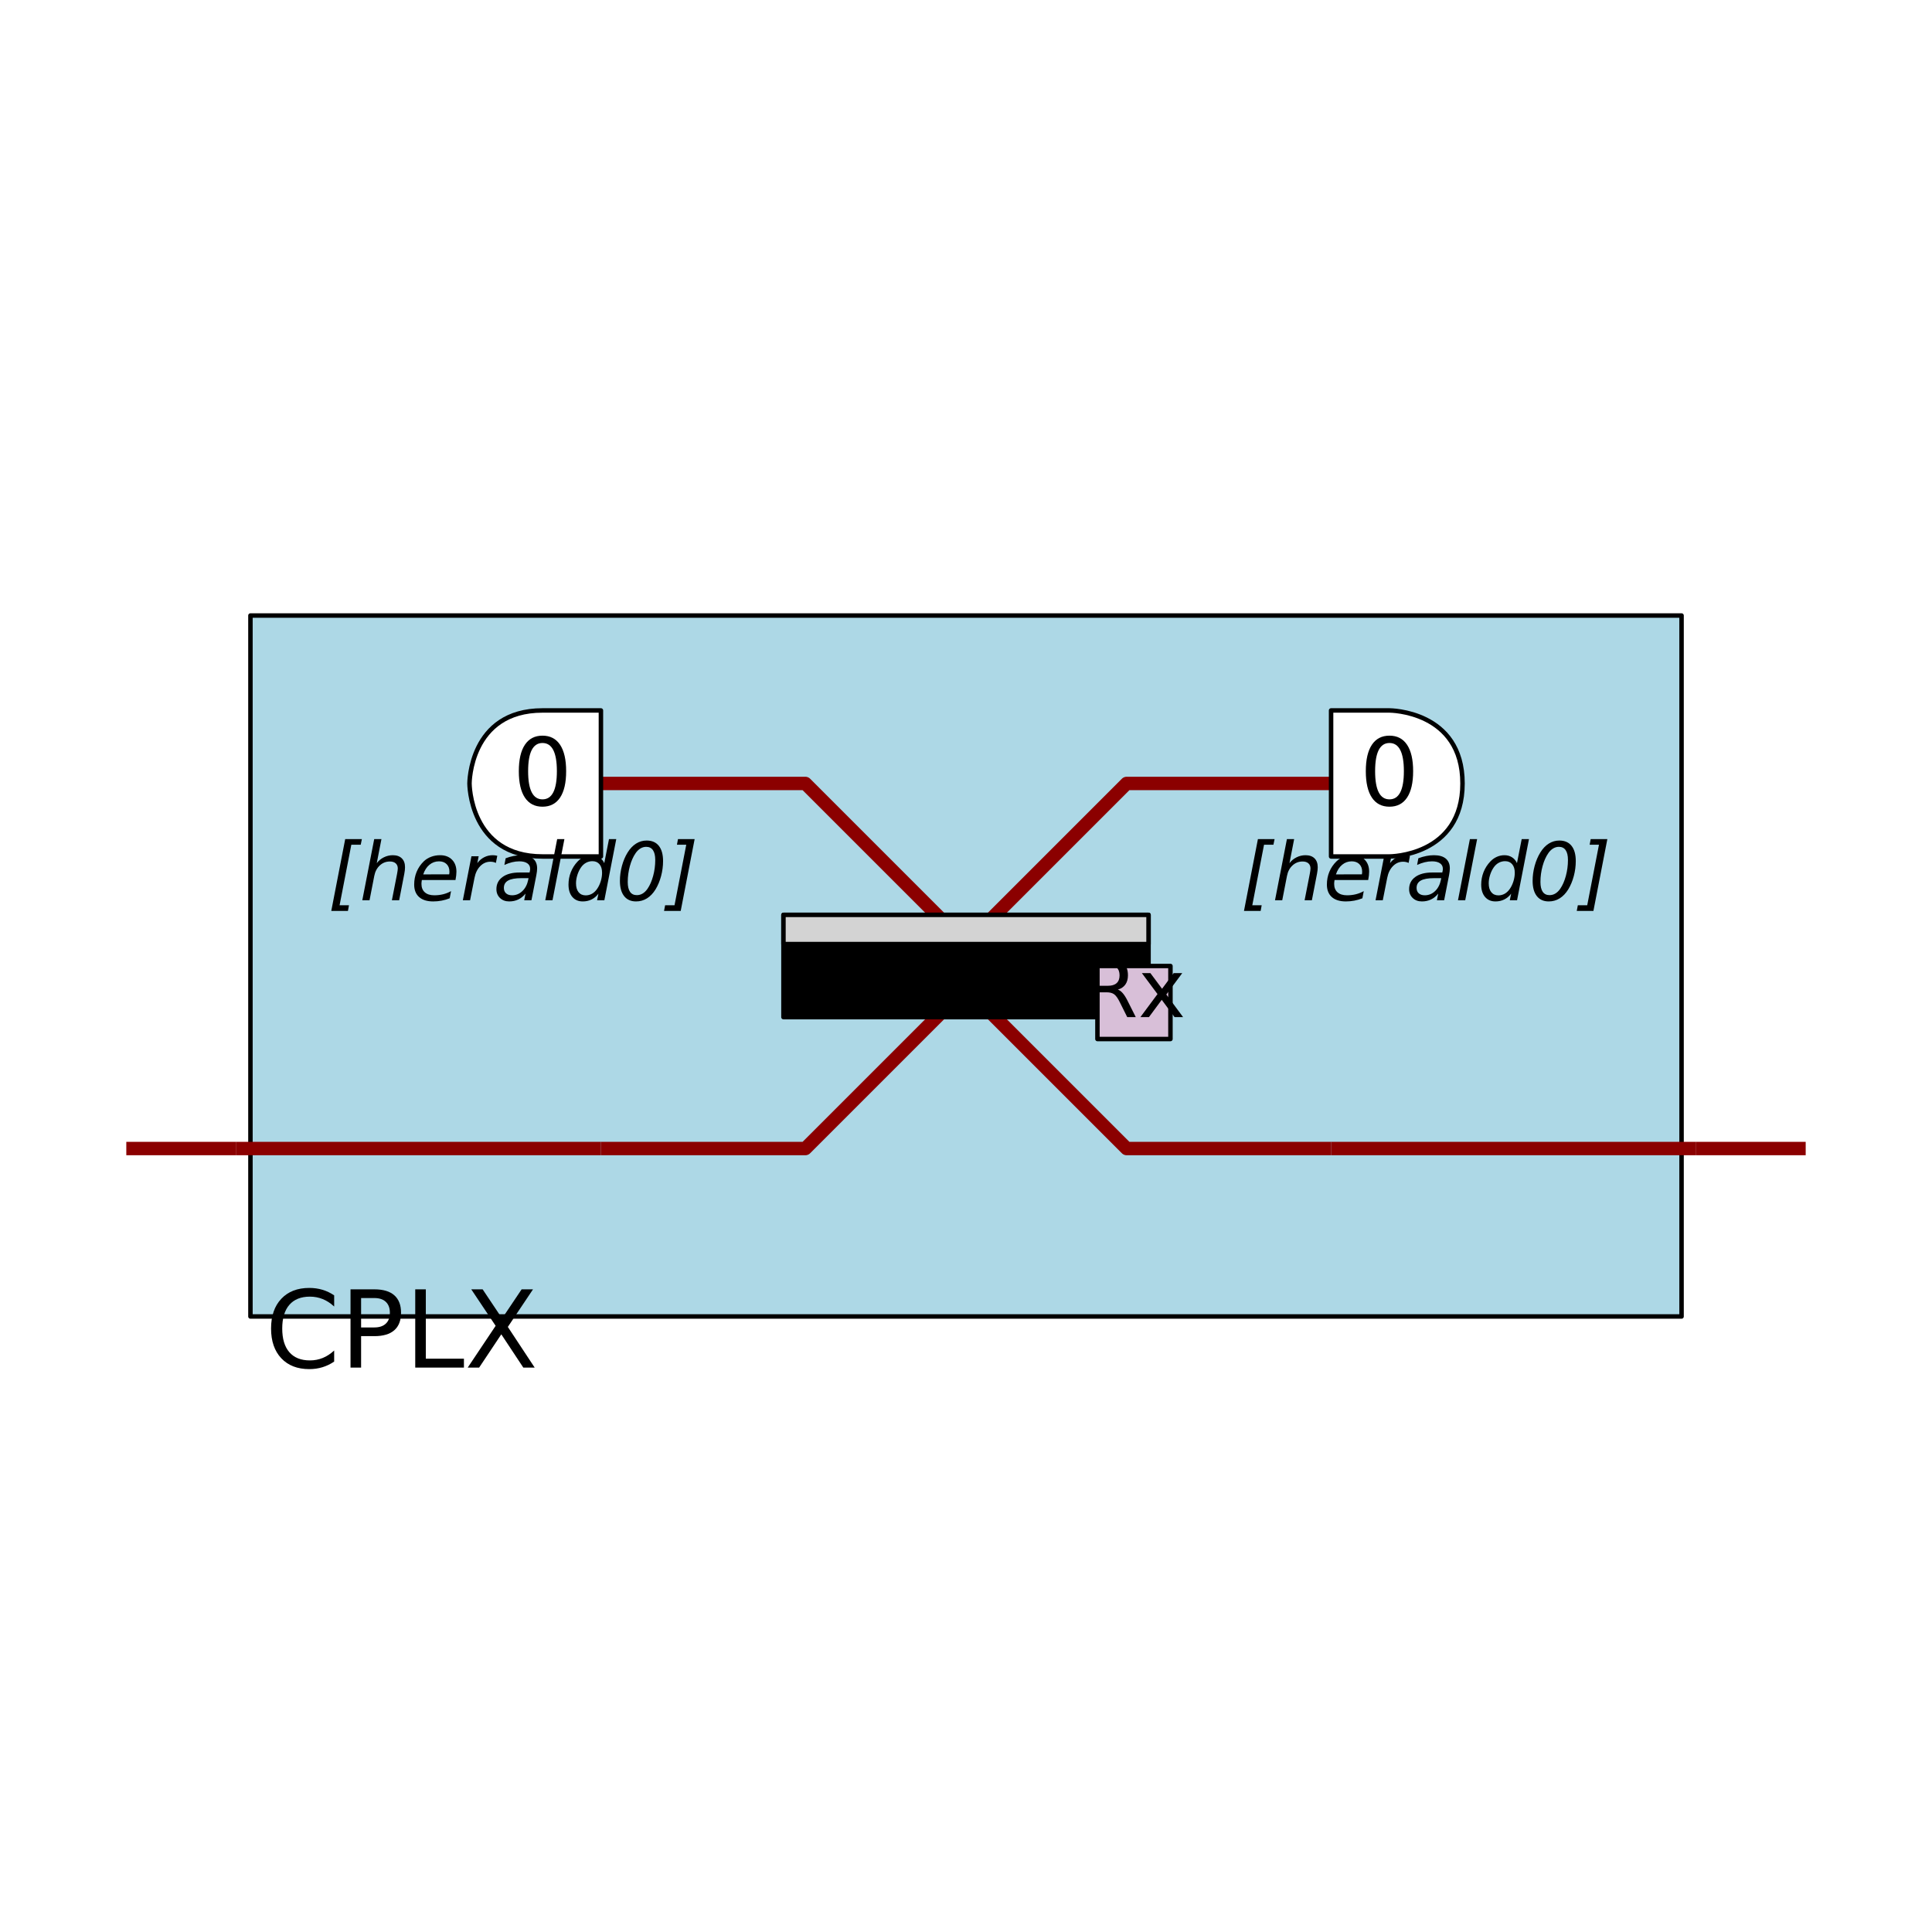
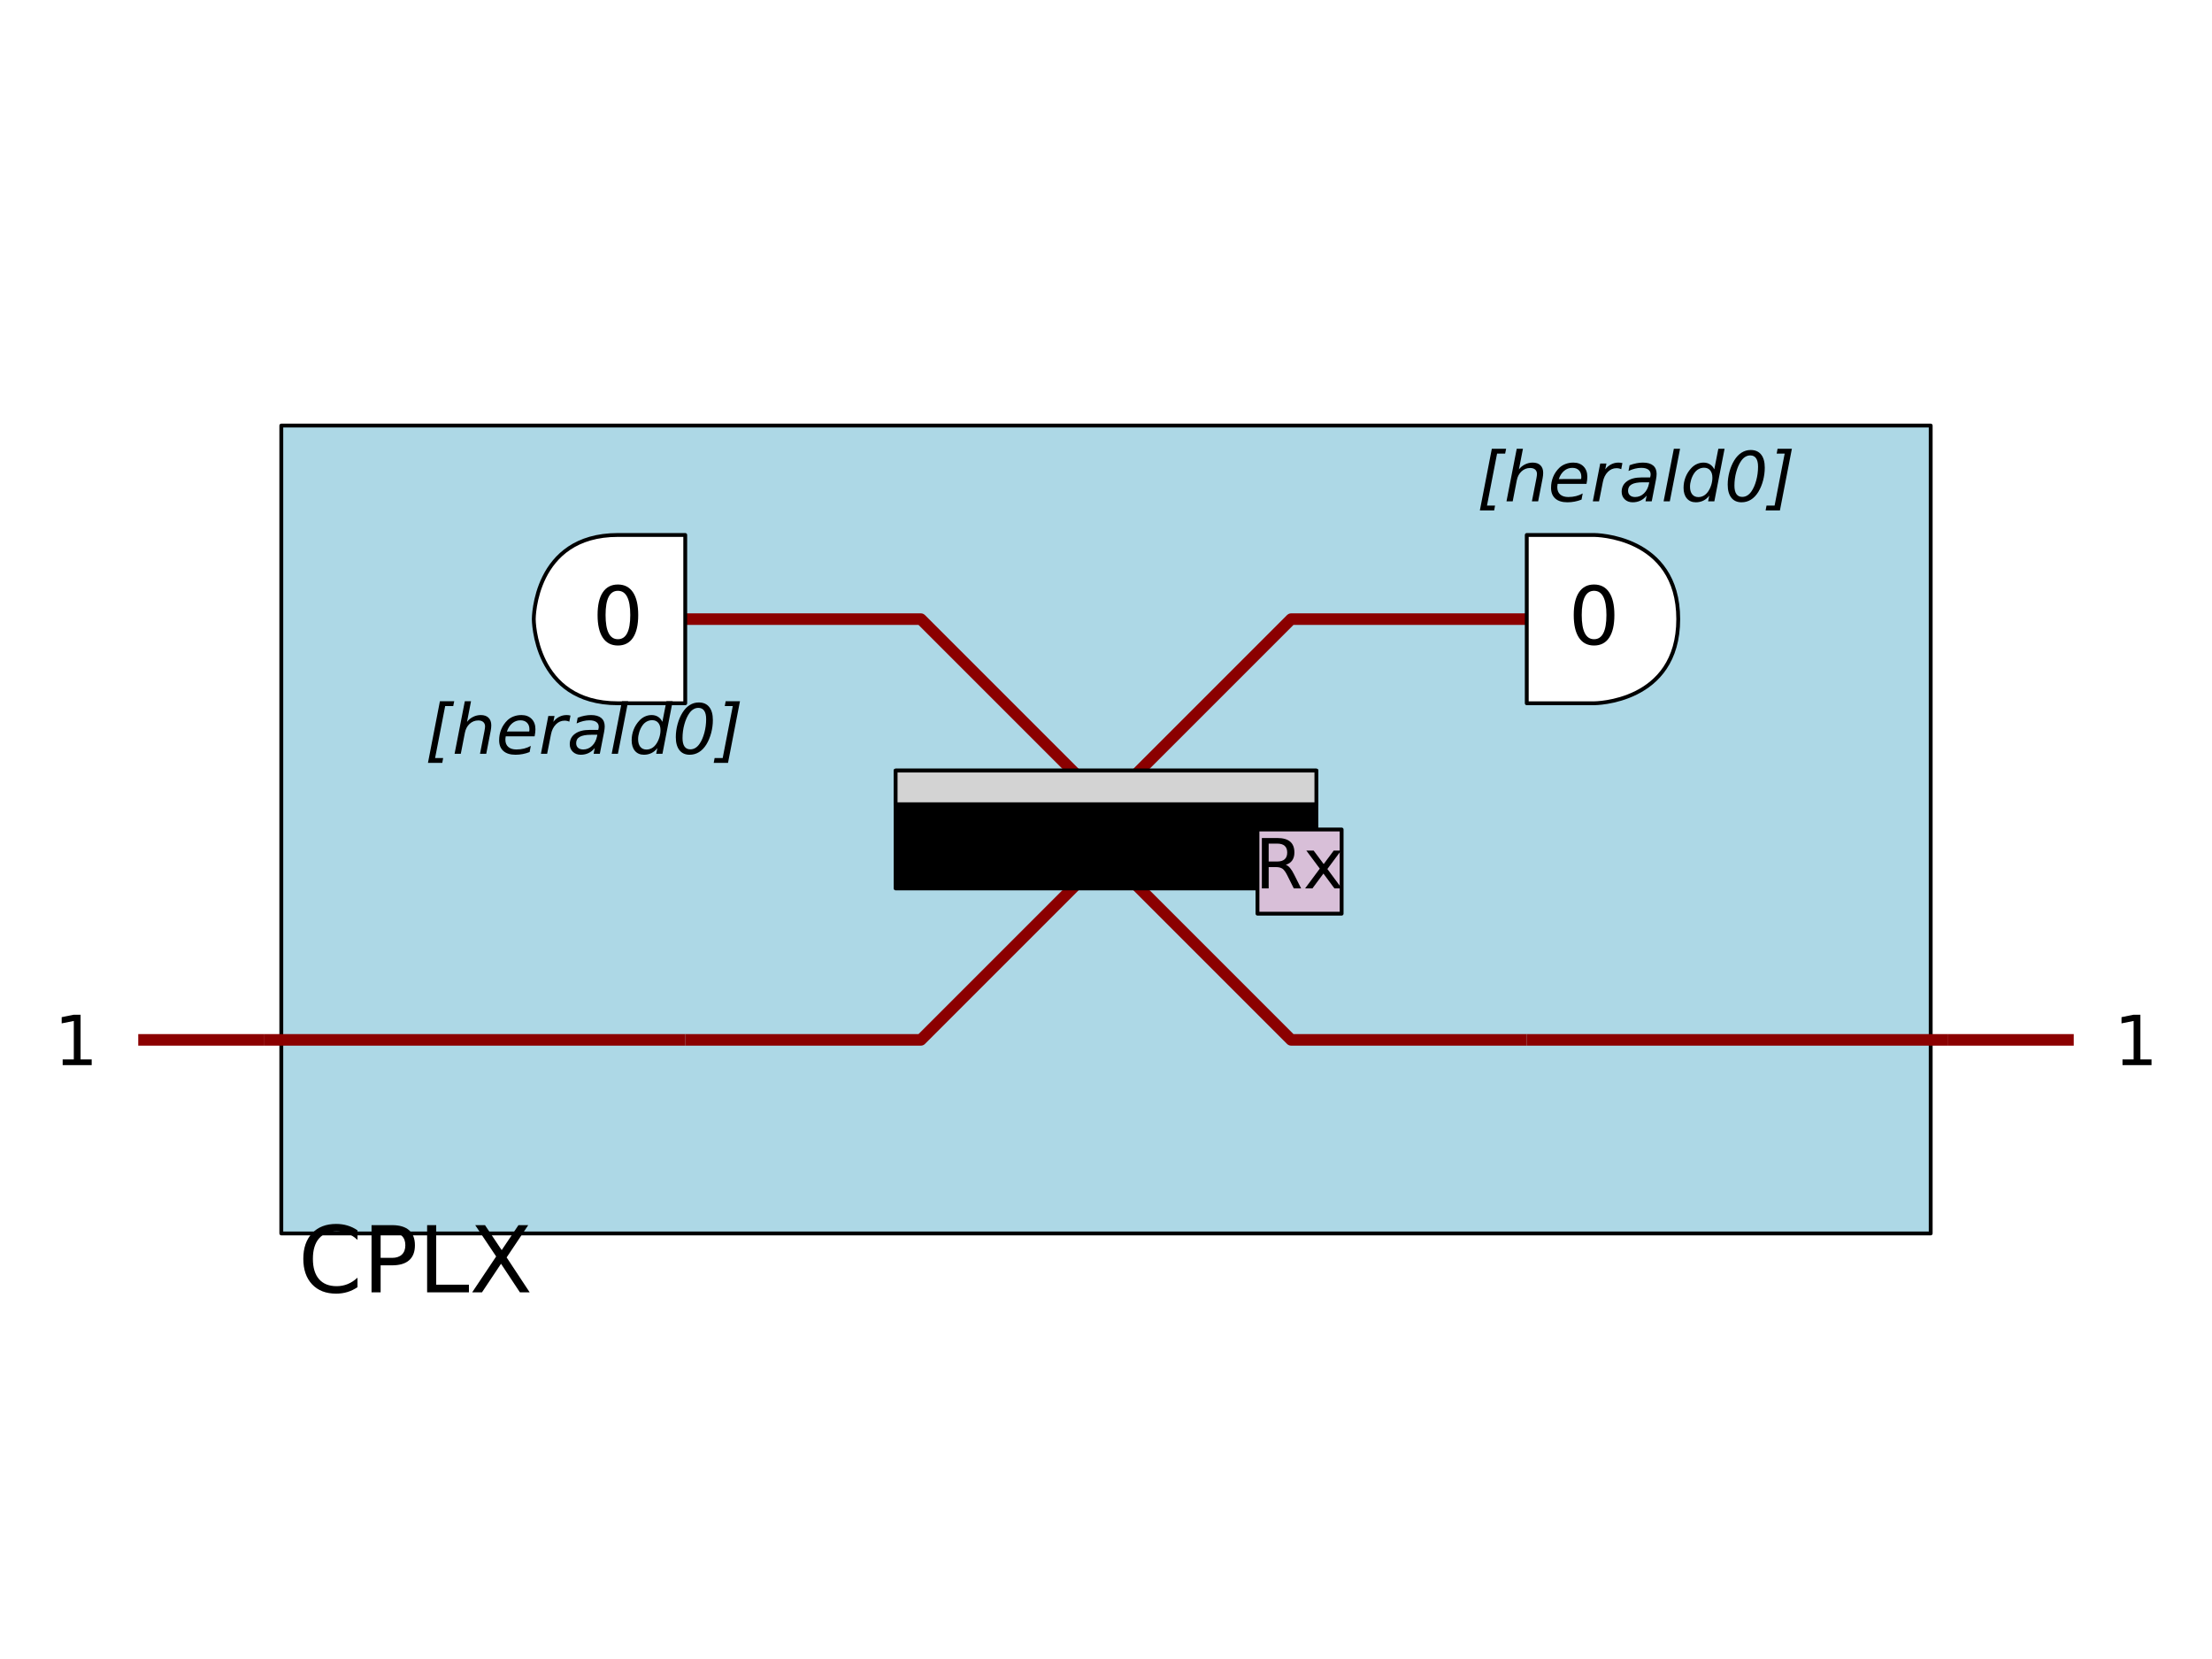
- <svg xmlns="http://www.w3.org/2000/svg" xmlns:xlink="http://www.w3.org/1999/xlink" width="432pt" height="432pt" viewBox="0 0 432 432" version="1.1">
+ <svg xmlns="http://www.w3.org/2000/svg" xmlns:xlink="http://www.w3.org/1999/xlink" width="576pt" height="432pt" viewBox="0 0 576 432" version="1.1">
  <defs>
    <style type="text/css">*{stroke-linejoin: round; stroke-linecap: butt}</style>
  </defs>
  <g id="figure_1">
    <g id="patch_1">
-       <path d="M 0 432 L 432 432 L 432 0 L 0 0 z " style="fill: #ffffff" />
+       <path d="M 0 432 L 576 432 L 576 0 L 0 0 z " style="fill: #ffffff" />
    </g>
    <g id="axes_1">
      <g id="PatchCollection_1">
-         <path d="M 28.243 256.817 L 52.733 256.817 " clip-path="url(#staticClipPath)" style="fill: none; stroke: #8b0000; stroke-width: 3" />
-         <path d="M 55.999 137.632 L 376.001 137.632 L 376.001 294.368 L 55.999 294.368 z " clip-path="url(#staticClipPath)" style="fill: #add8e6; stroke: #000000" />
-         <path d="M 52.733 256.817 L 134.367 256.817 " clip-path="url(#staticClipPath)" style="fill: none; stroke: #8b0000; stroke-width: 3" />
-         <path d="M 134.367 175.183 L 180.081 175.183 L 211.102 206.204 " clip-path="url(#staticClipPath)" style="fill: none; stroke: #8b0000; stroke-width: 3" />
-         <path d="M 220.898 206.204 L 251.919 175.183 L 297.633 175.183 " clip-path="url(#staticClipPath)" style="fill: none; stroke: #8b0000; stroke-width: 3" />
-         <path d="M 134.367 256.817 L 180.081 256.817 L 211.102 225.796 " clip-path="url(#staticClipPath)" style="fill: none; stroke: #8b0000; stroke-width: 3" />
-         <path d="M 220.898 225.796 L 251.919 256.817 L 297.633 256.817 " clip-path="url(#staticClipPath)" style="fill: none; stroke: #8b0000; stroke-width: 3" />
-         <path d="M 175.183 204.571 L 256.817 204.571 L 256.817 227.429 L 175.183 227.429 z " clip-path="url(#staticClipPath)" style="stroke: #000000" />
-         <path d="M 175.183 204.571 L 256.817 204.571 L 256.817 211.102 L 175.183 211.102 z " clip-path="url(#staticClipPath)" style="fill: #d3d3d3; stroke: #000000" />
-         <path d="M 245.388 216 L 261.715 216 L 261.715 232.327 L 245.388 232.327 z " clip-path="url(#staticClipPath)" style="fill: #d8bfd8; stroke: #000000" />
-         <path d="M 297.633 256.817 L 379.267 256.817 " clip-path="url(#staticClipPath)" style="fill: none; stroke: #8b0000; stroke-width: 3" />
-         <path d="M 379.267 256.817 L 403.757 256.817 " clip-path="url(#staticClipPath)" style="fill: none; stroke: #8b0000; stroke-width: 3" />
-         <path d="M 104.979 175.183 C 104.979 175.183 104.979 158.857 121.305 158.857 L 134.367 158.857 L 134.367 191.51 L 121.305 191.51 C 104.979 191.51 104.979 175.183 104.979 175.183 L 104.979 175.183 " clip-path="url(#staticClipPath)" style="fill: #ffffff; stroke: #000000" />
-         <path d="M 310.695 191.51 L 297.633 191.51 L 297.633 158.857 L 310.695 158.857 C 310.695 158.857 327.021 158.857 327.021 175.183 C 327.021 191.51 310.695 191.51 310.695 191.51 L 310.695 191.51 " clip-path="url(#staticClipPath)" style="fill: #ffffff; stroke: #000000" />
+         <path d="M 36 270.783 L 68.87 270.783 " clip-path="url(#staticClipPath)" style="fill: none; stroke: #8b0000; stroke-width: 3" />
+         <path d="M 73.252 110.817 L 502.748 110.817 L 502.748 321.183 L 73.252 321.183 z " clip-path="url(#staticClipPath)" style="fill: #add8e6; stroke: #000000" />
+         <path d="M 68.87 270.783 L 178.435 270.783 " clip-path="url(#staticClipPath)" style="fill: none; stroke: #8b0000; stroke-width: 3" />
+         <path d="M 178.435 161.217 L 239.791 161.217 L 281.426 202.852 " clip-path="url(#staticClipPath)" style="fill: none; stroke: #8b0000; stroke-width: 3" />
+         <path d="M 294.574 202.852 L 336.209 161.217 L 397.565 161.217 " clip-path="url(#staticClipPath)" style="fill: none; stroke: #8b0000; stroke-width: 3" />
+         <path d="M 178.435 270.783 L 239.791 270.783 L 281.426 229.148 " clip-path="url(#staticClipPath)" style="fill: none; stroke: #8b0000; stroke-width: 3" />
+         <path d="M 294.574 229.148 L 336.209 270.783 L 397.565 270.783 " clip-path="url(#staticClipPath)" style="fill: none; stroke: #8b0000; stroke-width: 3" />
+         <path d="M 233.217 200.661 L 342.783 200.661 L 342.783 231.339 L 233.217 231.339 z " clip-path="url(#staticClipPath)" style="stroke: #000000" />
+         <path d="M 233.217 200.661 L 342.783 200.661 L 342.783 209.426 L 233.217 209.426 z " clip-path="url(#staticClipPath)" style="fill: #d3d3d3; stroke: #000000" />
+         <path d="M 327.443 216 L 349.357 216 L 349.357 237.913 L 327.443 237.913 z " clip-path="url(#staticClipPath)" style="fill: #d8bfd8; stroke: #000000" />
+         <path d="M 397.565 270.783 L 507.13 270.783 " clip-path="url(#staticClipPath)" style="fill: none; stroke: #8b0000; stroke-width: 3" />
+         <path d="M 507.13 270.783 L 540 270.783 " clip-path="url(#staticClipPath)" style="fill: none; stroke: #8b0000; stroke-width: 3" />
+         <path d="M 138.991 161.217 C 138.991 161.217 138.991 139.304 160.904 139.304 L 178.435 139.304 L 178.435 183.13 L 160.904 183.13 C 138.991 183.13 138.991 161.217 138.991 161.217 L 138.991 161.217 " clip-path="url(#staticClipPath)" style="fill: #ffffff; stroke: #000000" />
+         <path d="M 415.096 183.13 L 397.565 183.13 L 397.565 139.304 L 415.096 139.304 C 415.096 139.304 437.009 139.304 437.009 161.217 C 437.009 183.13 415.096 183.13 415.096 183.13 L 415.096 183.13 " clip-path="url(#staticClipPath)" style="fill: #ffffff; stroke: #000000" />
      </g>
      <g id="text_1">
-         <g transform="translate(59.2639 305.7967) scale(0.24 -0.24)">
+         <g transform="translate(77.63478 336.5217) scale(0.24 -0.24)">
          <defs>
            <path id="DejaVuSans-43" d="M 4122 4306 L 4122 3641 Q 3803 3938 3442 4084 Q 3081 4231 2675 4231 Q 1875 4231 1450 3742 Q 1025 3253 1025 2328 Q 1025 1406 1450 917 Q 1875 428 2675 428 Q 3081 428 3442 575 Q 3803 722 4122 1019 L 4122 359 Q 3791 134 3420 21 Q 3050 -91 2638 -91 Q 1578 -91 968 557 Q 359 1206 359 2328 Q 359 3453 968 4101 Q 1578 4750 2638 4750 Q 3056 4750 3426 4639 Q 3797 4528 4122 4306 z " transform="scale(0.015625)" />
            <path id="DejaVuSans-50" d="M 1259 4147 L 1259 2394 L 2053 2394 Q 2494 2394 2734 2622 Q 2975 2850 2975 3272 Q 2975 3691 2734 3919 Q 2494 4147 2053 4147 L 1259 4147 z M 628 4666 L 2053 4666 Q 2838 4666 3239 4311 Q 3641 3956 3641 3272 Q 3641 2581 3239 2228 Q 2838 1875 2053 1875 L 1259 1875 L 1259 0 L 628 0 L 628 4666 z " transform="scale(0.015625)" />
            <path id="DejaVuSans-4c" d="M 628 4666 L 1259 4666 L 1259 531 L 3531 531 L 3531 0 L 628 0 L 628 4666 z " transform="scale(0.015625)" />
            <path id="DejaVuSans-58" d="M 403 4666 L 1081 4666 L 2241 2931 L 3406 4666 L 4084 4666 L 2584 2425 L 4184 0 L 3506 0 L 2194 1984 L 872 0 L 191 0 L 1856 2491 L 403 4666 z " transform="scale(0.015625)" />
          </defs>
          <use xlink:href="#DejaVuSans-43" />
          <use xlink:href="#DejaVuSans-50" x="69.824" />
          <use xlink:href="#DejaVuSans-4c" x="130.127" />
          <use xlink:href="#DejaVuSans-58" x="185.84" />
        </g>
      </g>
      <g id="text_2">
-         <g transform="translate(241.9709 227.4287) scale(0.18 -0.18)">
+         <g transform="translate(326.8195 231.3391) scale(0.18 -0.18)">
          <defs>
            <path id="DejaVuSans-52" d="M 2841 2188 Q 3044 2119 3236 1894 Q 3428 1669 3622 1275 L 4263 0 L 3584 0 L 2988 1197 Q 2756 1666 2539 1819 Q 2322 1972 1947 1972 L 1259 1972 L 1259 0 L 628 0 L 628 4666 L 2053 4666 Q 2853 4666 3247 4331 Q 3641 3997 3641 3322 Q 3641 2881 3436 2590 Q 3231 2300 2841 2188 z M 1259 4147 L 1259 2491 L 2053 2491 Q 2509 2491 2742 2702 Q 2975 2913 2975 3322 Q 2975 3731 2742 3939 Q 2509 4147 2053 4147 L 1259 4147 z " transform="scale(0.015625)" />
            <path id="DejaVuSans-78" d="M 3513 3500 L 2247 1797 L 3578 0 L 2900 0 L 1881 1375 L 863 0 L 184 0 L 1544 1831 L 300 3500 L 978 3500 L 1906 2253 L 2834 3500 L 3513 3500 z " transform="scale(0.015625)" />
          </defs>
          <use xlink:href="#DejaVuSans-52" />
          <use xlink:href="#DejaVuSans-78" x="69.482" />
        </g>
      </g>
      <g id="text_3">
-         <g transform="translate(73.35491 201.306) scale(0.18 -0.18)">
+         <g transform="translate(110.7194 196.2783) scale(0.18 -0.18)">
          <defs>
            <path id="DejaVuSans-Oblique-5b" d="M 1363 4863 L 2688 4863 L 2597 4416 L 1850 4416 L 916 -397 L 1663 -397 L 1581 -844 L 256 -844 L 1363 4863 z " transform="scale(0.015625)" />
            <path id="DejaVuSans-Oblique-68" d="M 3566 2113 L 3156 0 L 2578 0 L 2988 2091 Q 3016 2238 3031 2350 Q 3047 2463 3047 2528 Q 3047 2791 2881 2937 Q 2716 3084 2419 3084 Q 1956 3084 1617 2771 Q 1278 2459 1178 1941 L 800 0 L 225 0 L 1172 4863 L 1747 4863 L 1375 2950 Q 1594 3244 1934 3414 Q 2275 3584 2650 3584 Q 3113 3584 3367 3334 Q 3622 3084 3622 2631 Q 3622 2519 3608 2391 Q 3594 2263 3566 2113 z " transform="scale(0.015625)" />
            <path id="DejaVuSans-Oblique-65" d="M 3078 2063 Q 3088 2113 3092 2166 Q 3097 2219 3097 2272 Q 3097 2653 2873 2875 Q 2650 3097 2266 3097 Q 1838 3097 1509 2826 Q 1181 2556 1013 2059 L 3078 2063 z M 3578 1613 L 903 1613 Q 884 1494 878 1425 Q 872 1356 872 1306 Q 872 872 1139 634 Q 1406 397 1894 397 Q 2269 397 2603 481 Q 2938 566 3225 728 L 3116 159 Q 2806 34 2476 -28 Q 2147 -91 1806 -91 Q 1078 -91 686 257 Q 294 606 294 1247 Q 294 1794 489 2264 Q 684 2734 1063 3103 Q 1306 3334 1642 3459 Q 1978 3584 2356 3584 Q 2950 3584 3301 3228 Q 3653 2872 3653 2272 Q 3653 2128 3634 1964 Q 3616 1800 3578 1613 z " transform="scale(0.015625)" />
            <path id="DejaVuSans-Oblique-72" d="M 2853 2969 Q 2766 3016 2653 3041 Q 2541 3066 2413 3066 Q 1953 3066 1609 2717 Q 1266 2369 1153 1784 L 800 0 L 225 0 L 909 3500 L 1484 3500 L 1375 2956 Q 1603 3259 1920 3421 Q 2238 3584 2597 3584 Q 2691 3584 2781 3573 Q 2872 3563 2963 3538 L 2853 2969 z " transform="scale(0.015625)" />
            <path id="DejaVuSans-Oblique-61" d="M 3438 1997 L 3047 0 L 2472 0 L 2578 531 Q 2325 219 2001 64 Q 1678 -91 1281 -91 Q 834 -91 548 182 Q 263 456 263 884 Q 263 1497 752 1853 Q 1241 2209 2100 2209 L 2900 2209 L 2931 2363 Q 2938 2388 2941 2417 Q 2944 2447 2944 2509 Q 2944 2788 2717 2942 Q 2491 3097 2081 3097 Q 1800 3097 1504 3025 Q 1209 2953 897 2809 L 997 3341 Q 1322 3463 1633 3523 Q 1944 3584 2234 3584 Q 2853 3584 3176 3315 Q 3500 3047 3500 2534 Q 3500 2431 3484 2292 Q 3469 2153 3438 1997 z M 2816 1759 L 2241 1759 Q 1534 1759 1195 1570 Q 856 1381 856 984 Q 856 709 1029 553 Q 1203 397 1509 397 Q 1978 397 2328 733 Q 2678 1069 2791 1631 L 2816 1759 z " transform="scale(0.015625)" />
            <path id="DejaVuSans-Oblique-6c" d="M 1172 4863 L 1747 4863 L 800 0 L 225 0 L 1172 4863 z " transform="scale(0.015625)" />
            <path id="DejaVuSans-Oblique-64" d="M 2675 525 Q 2444 222 2128 65 Q 1813 -91 1428 -91 Q 903 -91 598 267 Q 294 625 294 1247 Q 294 1766 478 2236 Q 663 2706 1013 3078 Q 1244 3325 1534 3454 Q 1825 3584 2144 3584 Q 2481 3584 2739 3421 Q 2997 3259 3138 2956 L 3513 4863 L 4091 4863 L 3144 0 L 2566 0 L 2675 525 z M 891 1350 Q 891 897 1095 644 Q 1300 391 1663 391 Q 1931 391 2161 520 Q 2391 650 2566 903 Q 2750 1166 2856 1509 Q 2963 1853 2963 2188 Q 2963 2622 2758 2865 Q 2553 3109 2194 3109 Q 1922 3109 1687 2981 Q 1453 2853 1288 2613 Q 1106 2353 998 2009 Q 891 1666 891 1350 z " transform="scale(0.015625)" />
            <path id="DejaVuSans-Oblique-30" d="M 2444 4750 Q 3078 4750 3414 4328 Q 3750 3906 3750 3116 Q 3750 2516 3592 1923 Q 3434 1331 3150 863 Q 2859 394 2467 151 Q 2075 -91 1600 -91 Q 988 -91 653 334 Q 319 759 319 1544 Q 319 2138 480 2733 Q 641 3328 928 3794 Q 1216 4263 1602 4506 Q 1988 4750 2444 4750 z M 2406 4250 Q 2169 4250 1955 4123 Q 1741 3997 1569 3750 Q 1281 3338 1111 2720 Q 941 2103 941 1453 Q 941 938 1123 673 Q 1306 409 1663 409 Q 1913 409 2125 536 Q 2338 663 2509 909 Q 2794 1319 2961 1936 Q 3128 2553 3128 3206 Q 3128 3722 2945 3986 Q 2763 4250 2406 4250 z " transform="scale(0.015625)" />
            <path id="DejaVuSans-Oblique-5d" d="M 2188 4863 L 1081 -844 L -244 -844 L -159 -397 L 588 -397 L 1522 4416 L 781 4416 L 863 4863 L 2188 4863 z " transform="scale(0.015625)" />
          </defs>
          <use xlink:href="#DejaVuSans-Oblique-5b" />
          <use xlink:href="#DejaVuSans-Oblique-68" x="39.014" />
          <use xlink:href="#DejaVuSans-Oblique-65" x="102.393" />
          <use xlink:href="#DejaVuSans-Oblique-72" x="163.916" />
          <use xlink:href="#DejaVuSans-Oblique-61" x="205.029" />
          <use xlink:href="#DejaVuSans-Oblique-6c" x="266.309" />
          <use xlink:href="#DejaVuSans-Oblique-64" x="294.092" />
          <use xlink:href="#DejaVuSans-Oblique-30" x="357.568" />
          <use xlink:href="#DejaVuSans-Oblique-5d" x="421.191" />
        </g>
      </g>
      <g id="text_4">
-         <g transform="translate(114.6246 180.0813) scale(0.21 -0.21)">
+         <g transform="translate(154.2237 167.7913) scale(0.21 -0.21)">
          <defs>
            <path id="DejaVuSans-30" d="M 2034 4250 Q 1547 4250 1301 3770 Q 1056 3291 1056 2328 Q 1056 1369 1301 889 Q 1547 409 2034 409 Q 2525 409 2770 889 Q 3016 1369 3016 2328 Q 3016 3291 2770 3770 Q 2525 4250 2034 4250 z M 2034 4750 Q 2819 4750 3233 4129 Q 3647 3509 3647 2328 Q 3647 1150 3233 529 Q 2819 -91 2034 -91 Q 1250 -91 836 529 Q 422 1150 422 2328 Q 422 3509 836 4129 Q 1250 4750 2034 4750 z " transform="scale(0.015625)" />
          </defs>
          <use xlink:href="#DejaVuSans-30" />
        </g>
      </g>
      <g id="text_5">
-         <g transform="translate(277.4384 201.306) scale(0.18 -0.18)">
+         <g transform="translate(384.6325 130.5391) scale(0.18 -0.18)">
          <use xlink:href="#DejaVuSans-Oblique-5b" />
          <use xlink:href="#DejaVuSans-Oblique-68" x="39.014" />
          <use xlink:href="#DejaVuSans-Oblique-65" x="102.393" />
          <use xlink:href="#DejaVuSans-Oblique-72" x="163.916" />
          <use xlink:href="#DejaVuSans-Oblique-61" x="205.029" />
          <use xlink:href="#DejaVuSans-Oblique-6c" x="266.309" />
          <use xlink:href="#DejaVuSans-Oblique-64" x="294.092" />
          <use xlink:href="#DejaVuSans-Oblique-30" x="357.568" />
          <use xlink:href="#DejaVuSans-Oblique-5d" x="421.191" />
        </g>
      </g>
      <g id="text_6">
-         <g transform="translate(304.0141 180.0813) scale(0.21 -0.21)">
+         <g transform="translate(408.415 167.7913) scale(0.21 -0.21)">
          <use xlink:href="#DejaVuSans-30" />
+         </g>
+       </g>
+       <g id="text_7">
+         <g transform="translate(550.4605 277.3565) scale(0.18 -0.18)">
+           <defs>
+             <path id="DejaVuSans-31" d="M 794 531 L 1825 531 L 1825 4091 L 703 3866 L 703 4441 L 1819 4666 L 2450 4666 L 2450 531 L 3481 531 L 3481 0 L 794 0 L 794 531 z " transform="scale(0.015625)" />
+           </defs>
+           <use xlink:href="#DejaVuSans-31" />
+         </g>
+       </g>
+       <g id="text_8">
+         <g transform="translate(14.08696 277.3565) scale(0.18 -0.18)">
+           <use xlink:href="#DejaVuSans-31" />
        </g>
      </g>
    </g>
  </g>
  <defs>
    <clipPath id="staticClipPath">
-       <rect x="10.8" y="10.8" width="410.4" height="410.4" />
+       <rect x="10.8" y="10.8" width="554.4" height="410.4" />
    </clipPath>
  </defs>
</svg>
